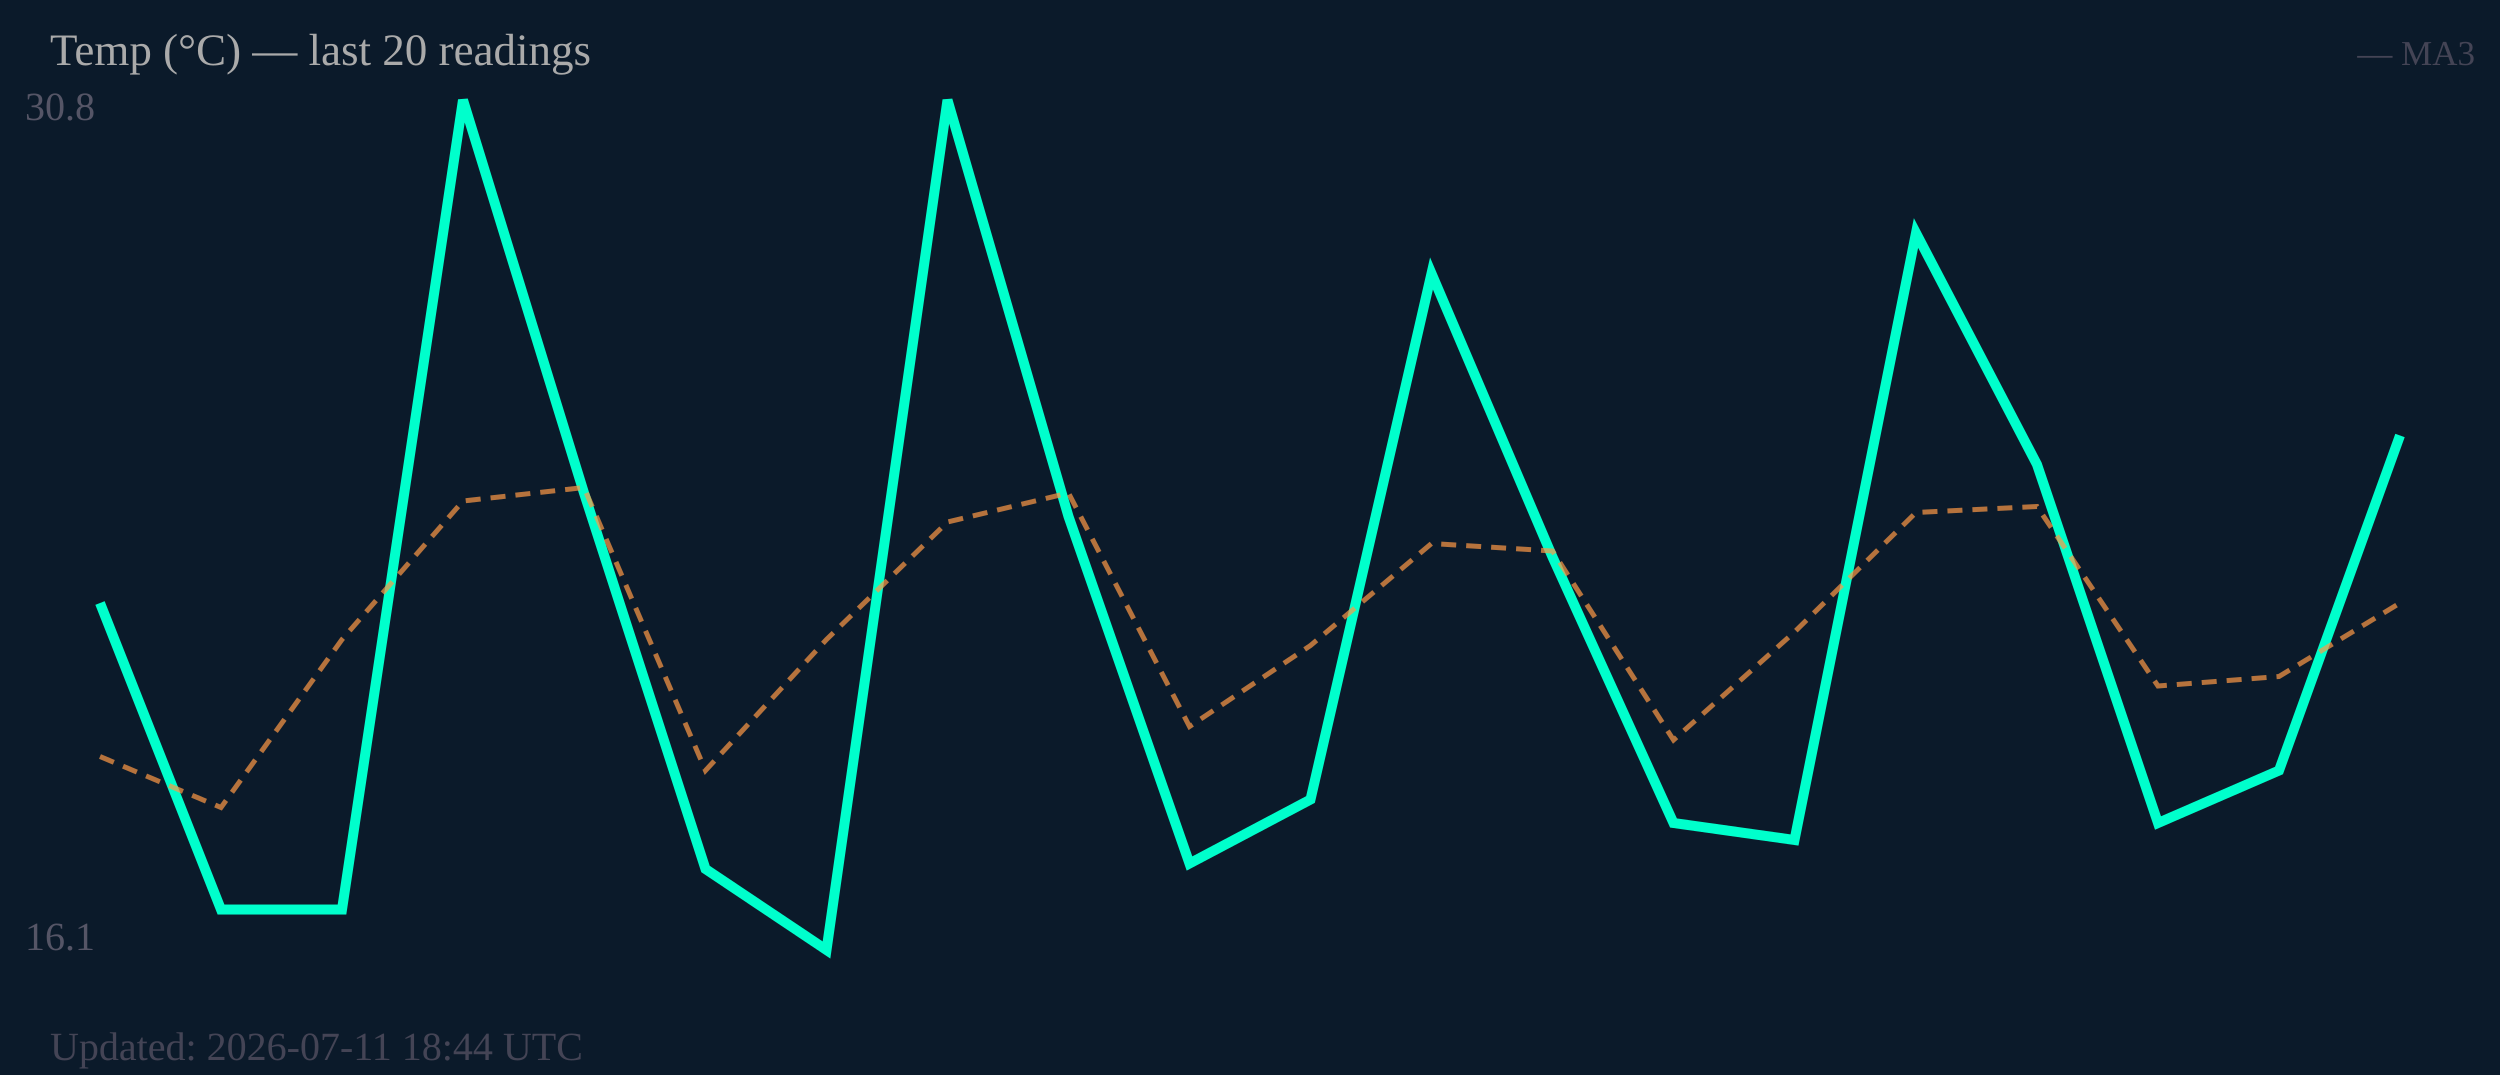
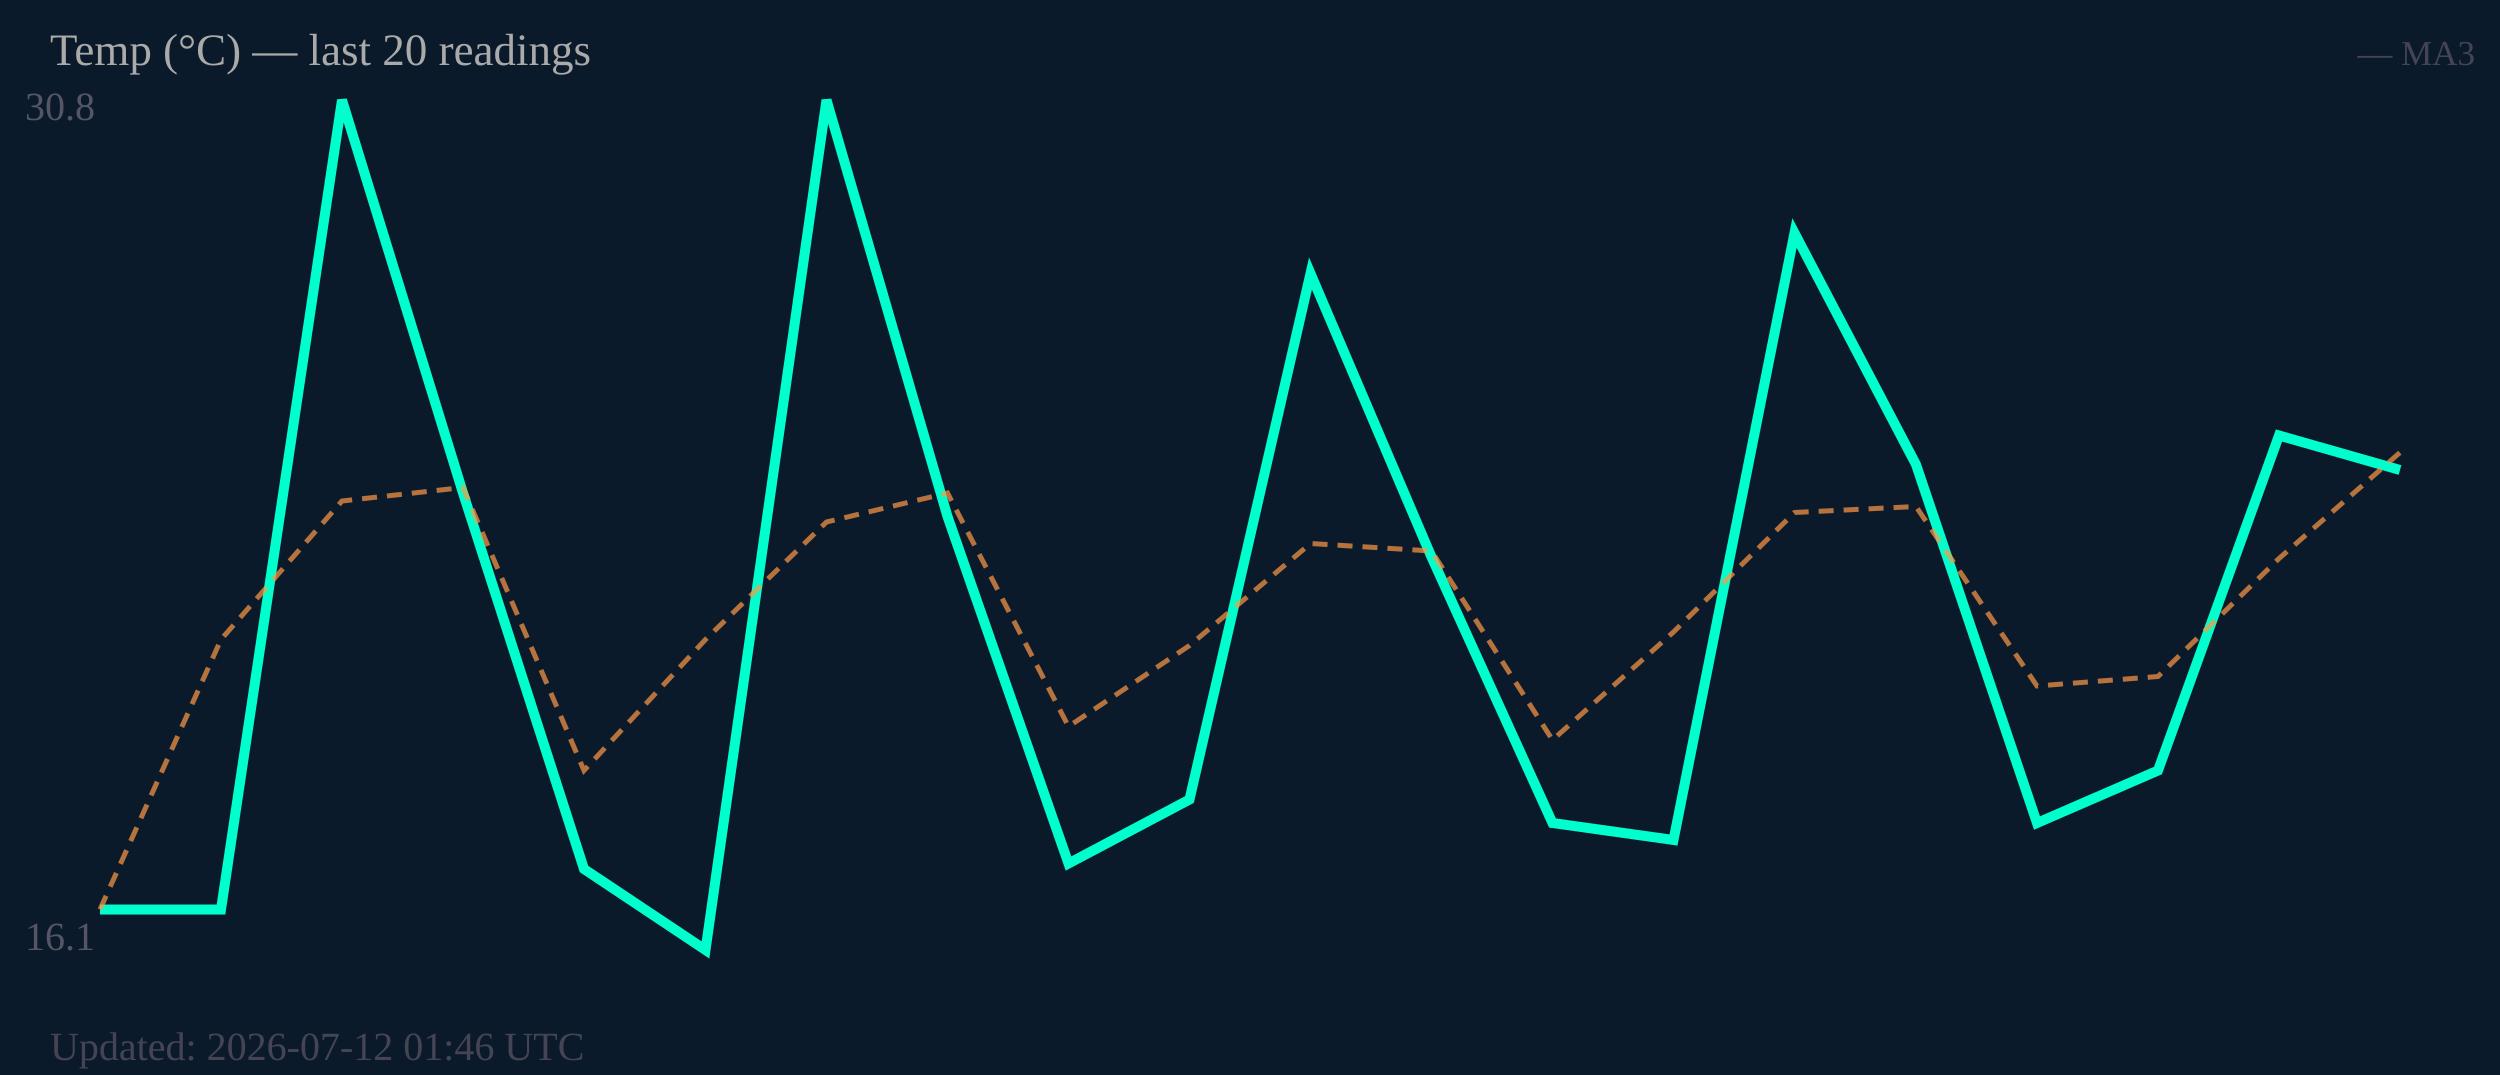
<svg xmlns="http://www.w3.org/2000/svg" width="500" height="215" viewBox="0 0 500 215">
  <rect width="500" height="215" fill="#0b1a2a" />
  <text x="5" y="24" font-size="8" fill="#556">30.8</text>
  <text x="5" y="190" font-size="8" fill="#556">16.1</text>
-   <polyline fill="none" stroke="#00ffcc" stroke-width="2" points="20.0,120.6 44.2,181.9 68.4,181.9 92.6,20.0 116.8,98.6 141.1,173.8 165.3,190.0 189.5,20.0 213.7,103.3 237.9,172.7 262.1,159.9 286.3,54.7 310.5,111.4 334.7,164.6 358.9,168.0 383.2,46.6 407.4,92.9 431.6,164.6 455.8,154.1 480.0,87.1" />
-   <polyline fill="none" stroke="#ff9944" stroke-width="1" stroke-dasharray="3,2" opacity="0.7" points="20.0,151.3 44.2,161.5 68.4,127.9 92.6,100.2 116.8,97.5 141.1,154.1 165.3,127.9 189.5,104.4 213.7,98.6 237.9,145.3 262.1,129.1 286.3,108.7 310.5,110.2 334.7,148.0 358.9,126.4 383.2,102.5 407.4,101.3 431.6,137.2 455.8,135.3 480.0,120.6" />
+   <polyline fill="none" stroke="#00ffcc" stroke-width="2" points="20.0,181.9 44.2,181.9 68.4,20.0 92.6,98.6 116.8,173.8 141.1,190.0 165.3,20.0 189.5,103.3 213.7,172.7 237.9,159.9 262.1,54.7 286.3,111.4 310.5,164.6 334.7,168.0 358.9,46.6 383.2,92.9 407.4,164.6 431.6,154.1 455.8,87.1 480.0,94.0" />
+   <polyline fill="none" stroke="#ff9944" stroke-width="1" stroke-dasharray="3,2" opacity="0.7" points="20.0,181.9 44.2,127.9 68.4,100.2 92.6,97.5 116.8,154.1 141.1,127.9 165.3,104.4 189.5,98.6 213.7,145.3 237.9,129.1 262.1,108.7 286.3,110.2 310.5,148.0 334.7,126.4 358.9,102.5 383.2,101.3 407.4,137.2 431.6,135.3 455.8,111.7 480.0,90.5" />
  <text x="10" y="13" font-size="9" fill="#aaa">Temp (°C) — last 20 readings</text>
  <text x="495" y="13" font-size="7" fill="#445" text-anchor="end">— MA3</text>
-   <text x="10" y="212" font-size="8" fill="#445">Updated: 2026-07-11 18:44 UTC</text>
+   <text x="10" y="212" font-size="8" fill="#445">Updated: 2026-07-12 01:46 UTC</text>
</svg>
